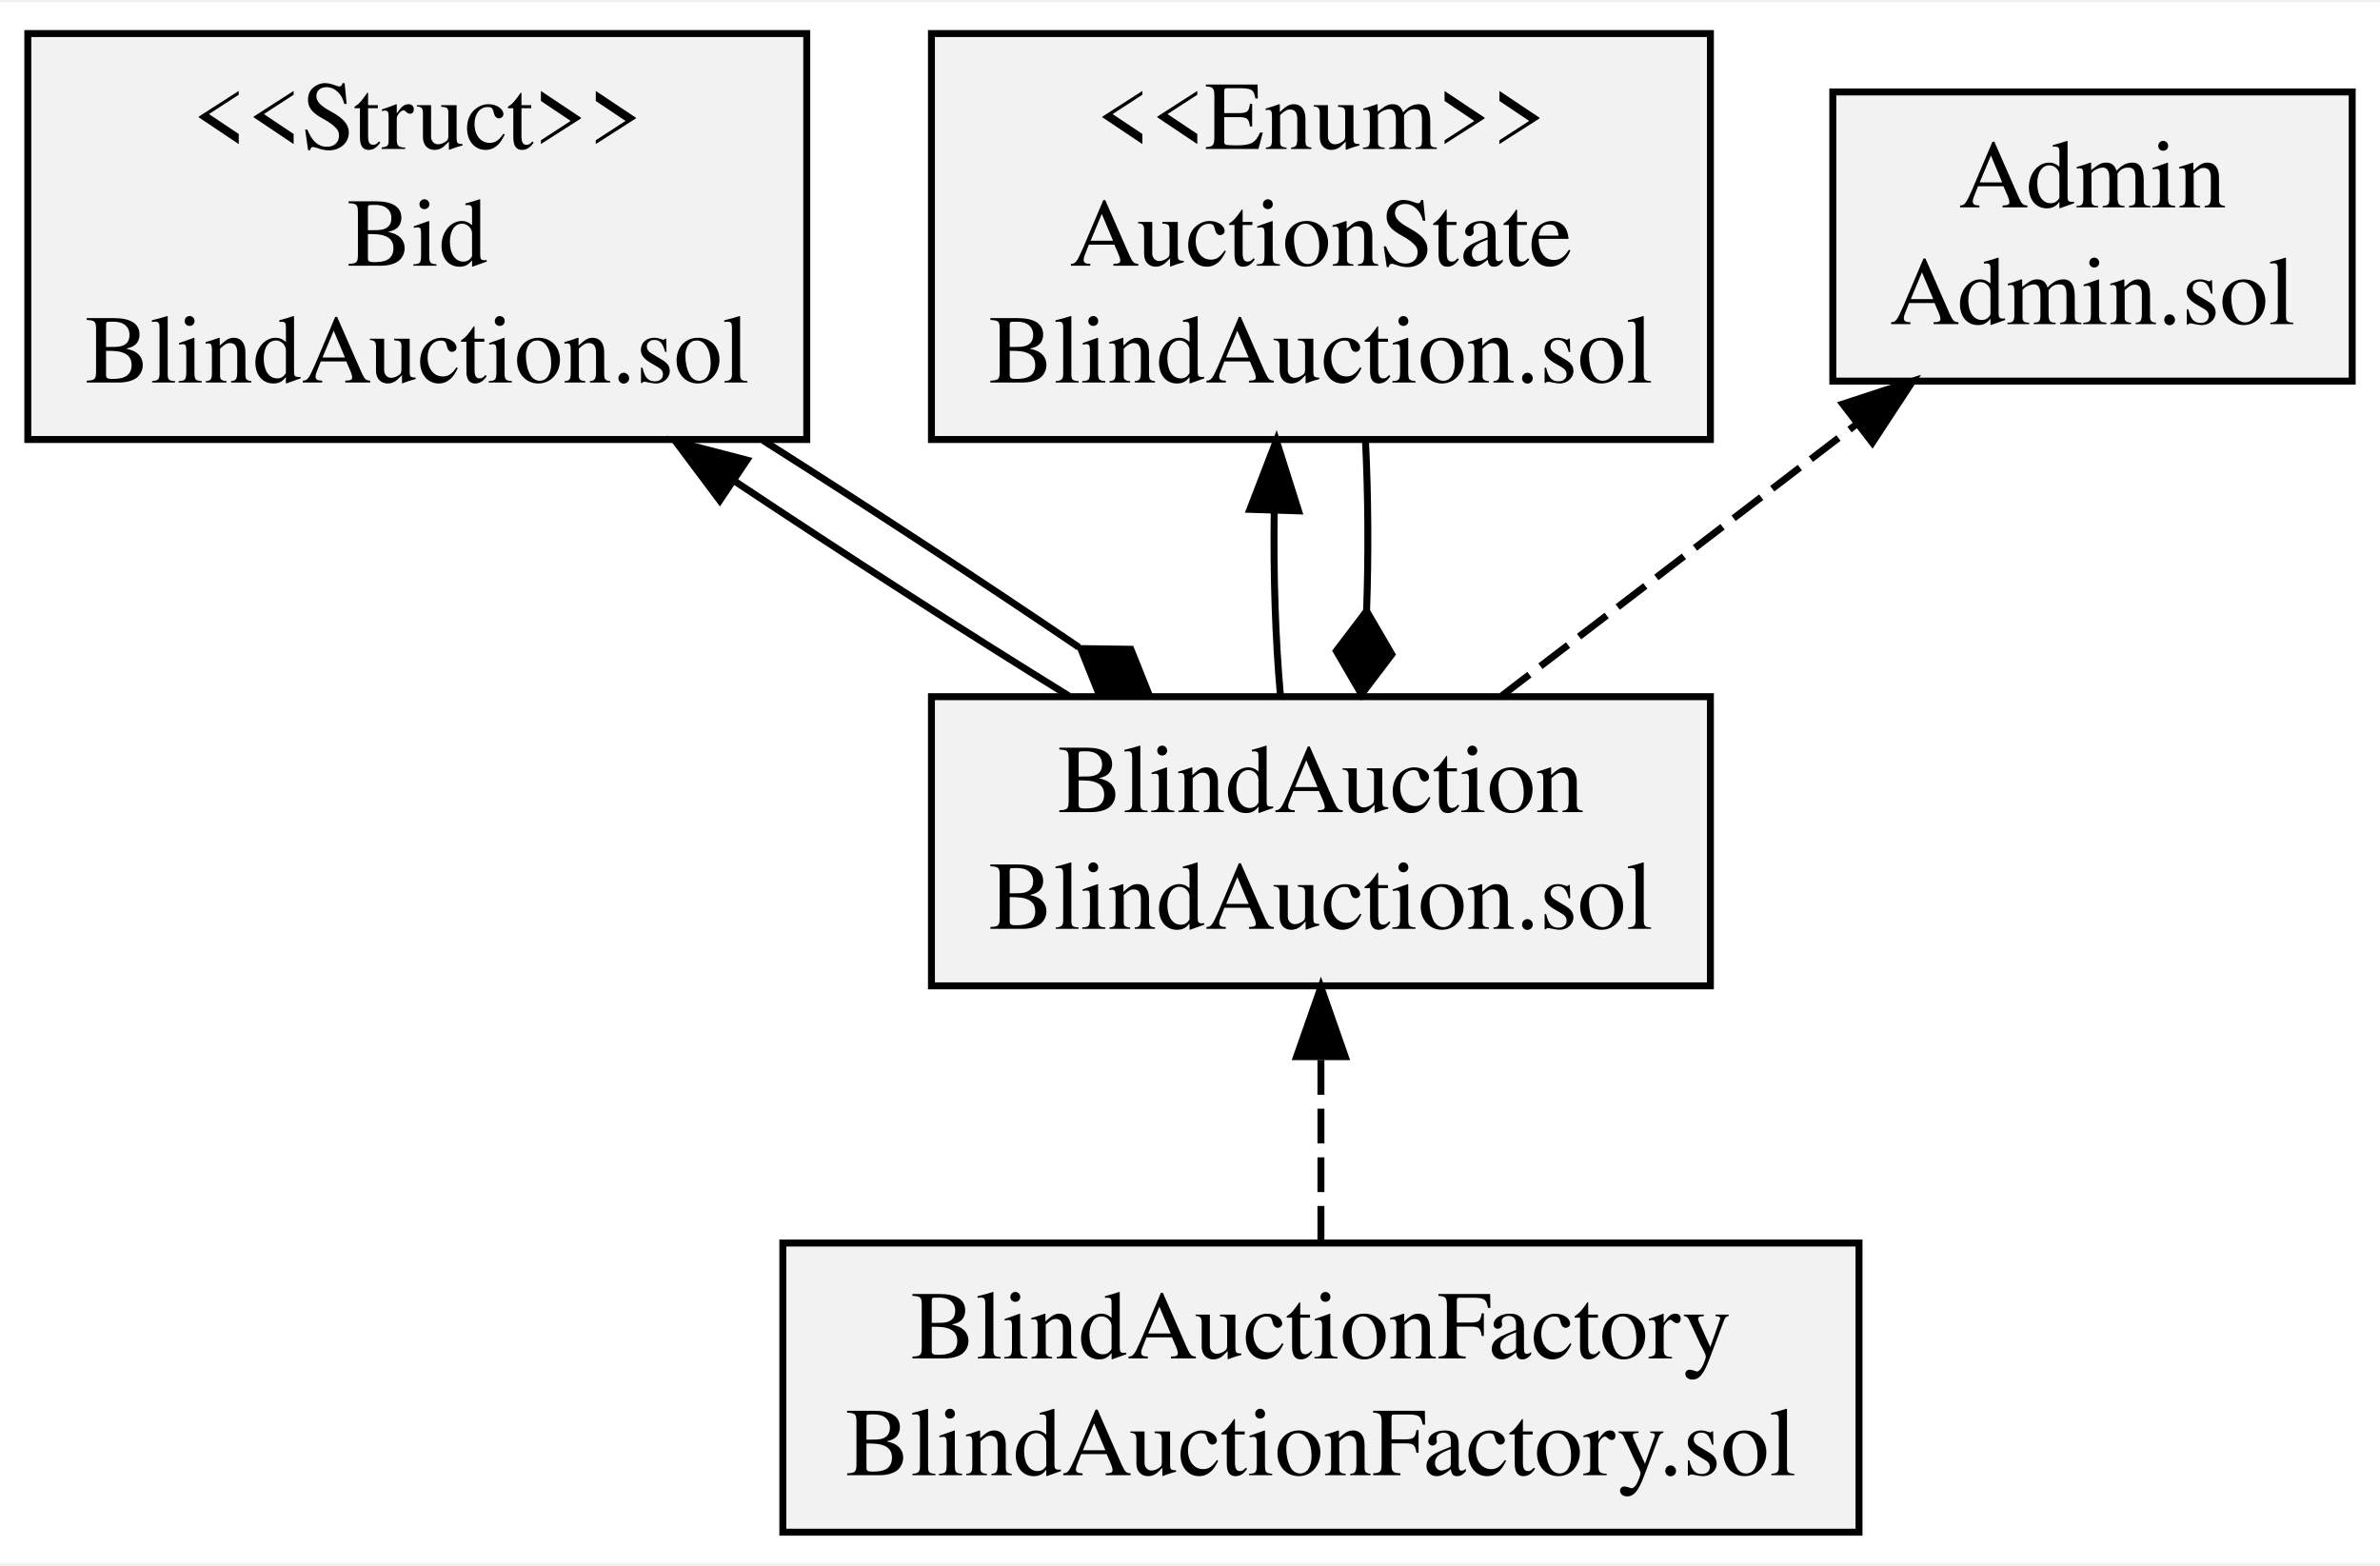
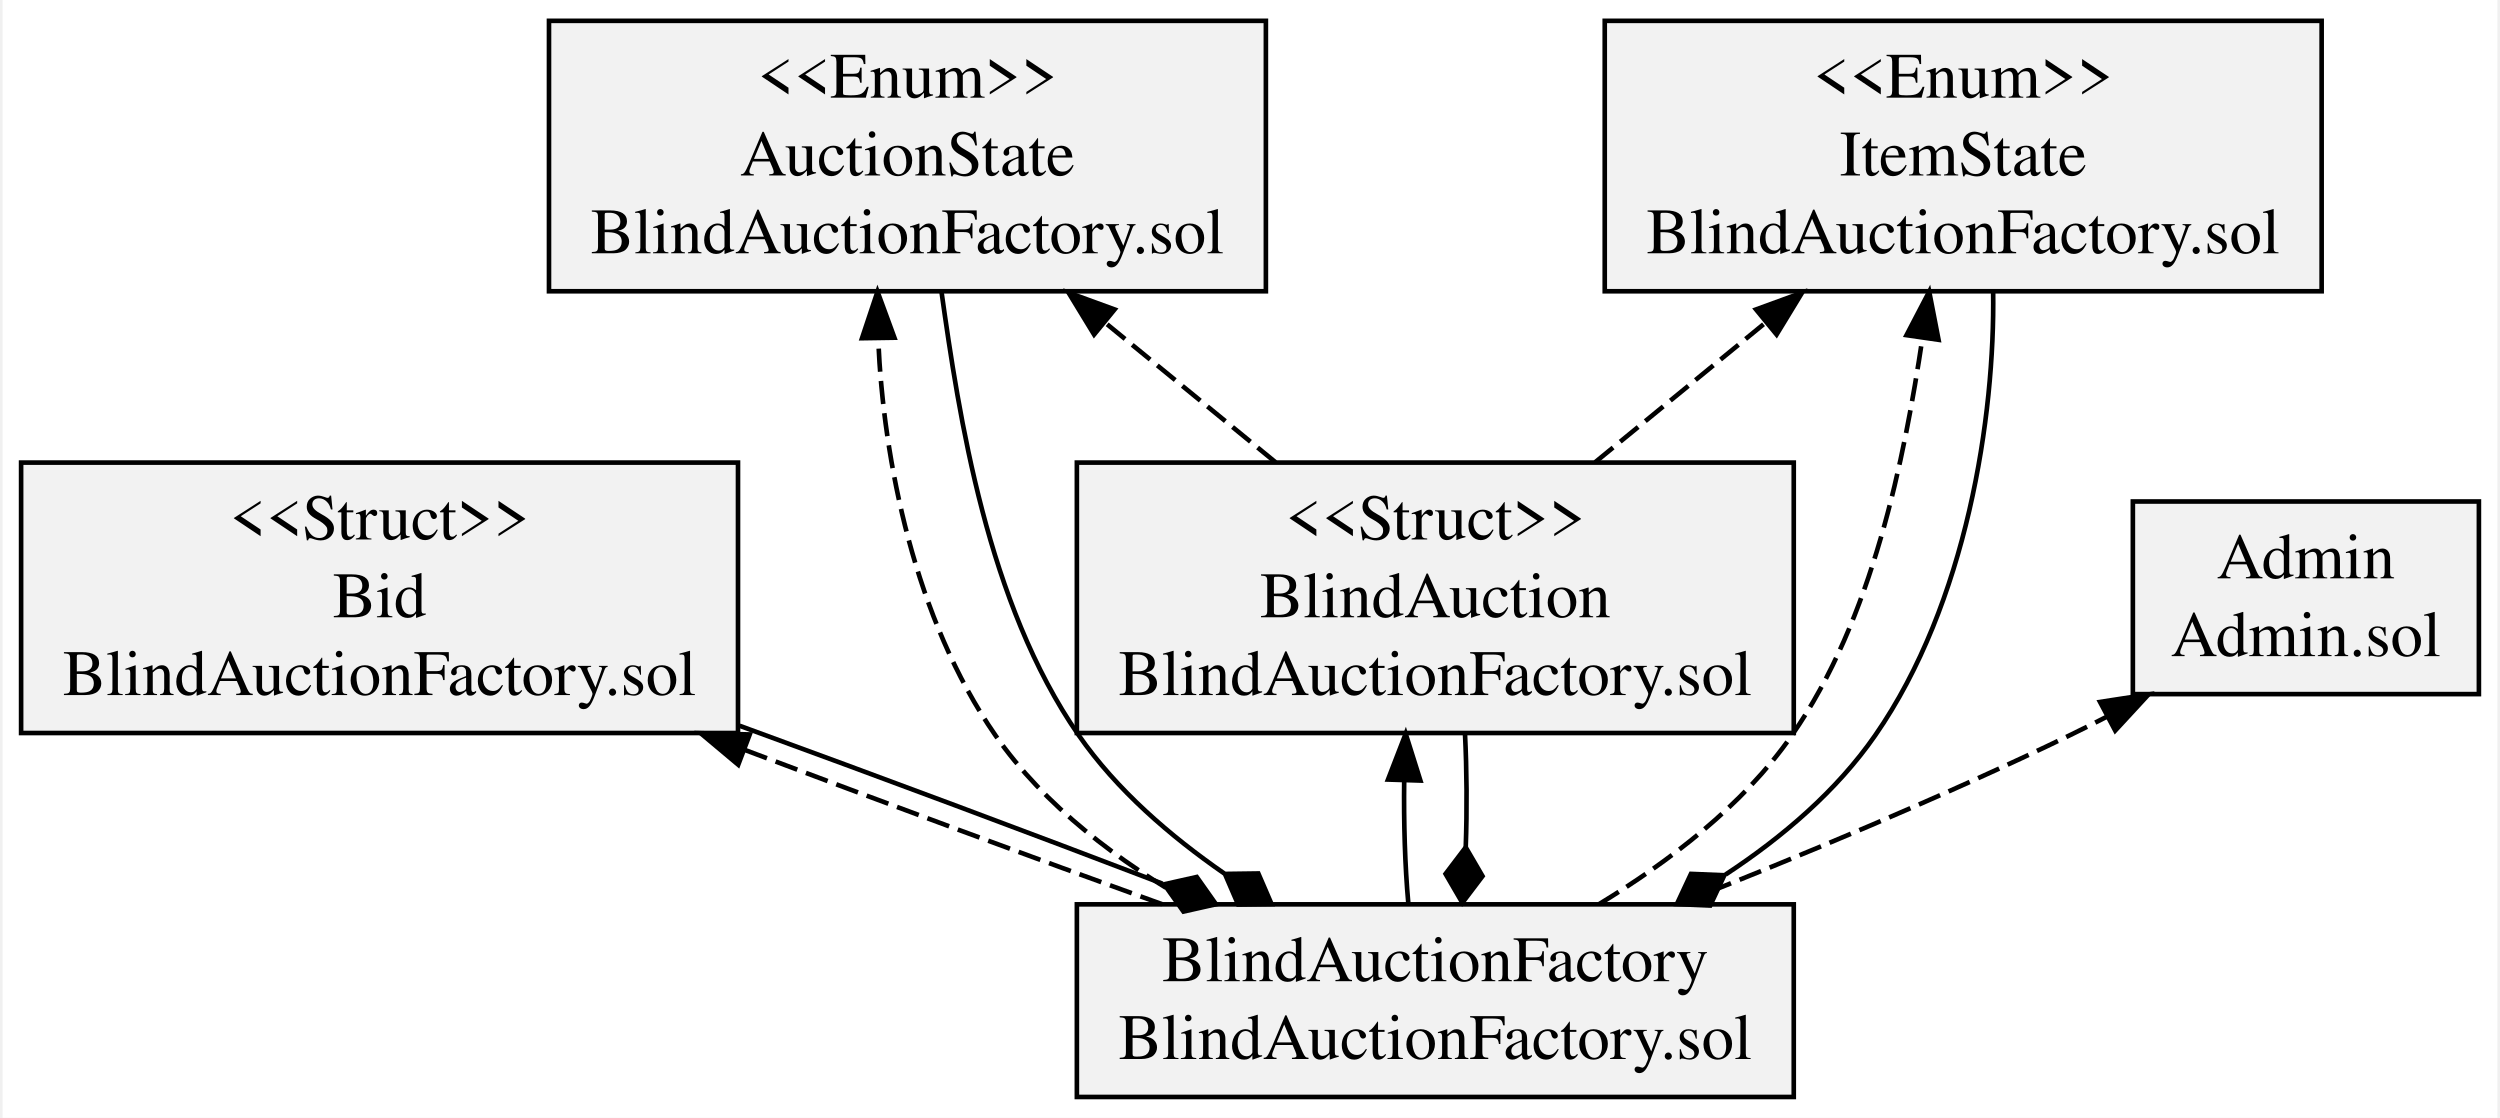
- <svg xmlns="http://www.w3.org/2000/svg" width="342pt" height="225pt" viewBox="0.00 0.00 342.39 224.60">
-   <g id="graph0" class="graph" transform="scale(1 1) rotate(0) translate(4 220.6)">
-     <polygon fill="white" stroke="transparent" points="-4,4 -4,-220.6 338.39,-220.6 338.39,4 -4,4" />
+ <svg xmlns="http://www.w3.org/2000/svg" width="539pt" height="241pt" viewBox="0.00 0.00 538.78 241.40">
+   <g id="graph0" class="graph" transform="scale(1 1) rotate(0) translate(4 237.4)">
+     <polygon fill="white" stroke="transparent" points="-4,4 -4,-237.4 534.78,-237.4 534.78,4 -4,4" />
    <g id="node1" class="node">
-       <polygon fill="#f2f2f2" stroke="black" points="259.67,-166.1 259.67,-207.7 334.39,-207.7 334.39,-166.1 259.67,-166.1" />
-       <text text-anchor="middle" x="297.03" y="-191.1" font-family="Times,serif" font-size="14.00">Admin</text>
-       <text text-anchor="middle" x="297.03" y="-174.3" font-family="Times,serif" font-size="14.00">Admin.sol</text>
+       <polygon fill="#f2f2f2" stroke="black" points="456.05,-87.5 456.05,-129.1 530.78,-129.1 530.78,-87.5 456.05,-87.5" />
+       <text text-anchor="middle" x="493.41" y="-112.5" font-family="Times,serif" font-size="14.00">Admin</text>
+       <text text-anchor="middle" x="493.41" y="-95.7" font-family="Times,serif" font-size="14.00">Admin.sol</text>
    </g>
    <g id="node2" class="node">
-       <polygon fill="#f2f2f2" stroke="black" points="0,-157.7 0,-216.1 112.06,-216.1 112.06,-157.7 0,-157.7" />
-       <text text-anchor="middle" x="56.03" y="-199.5" font-family="Times,serif" font-size="14.00">&lt;&lt;Struct&gt;&gt;</text>
-       <text text-anchor="middle" x="56.03" y="-182.7" font-family="Times,serif" font-size="14.00">Bid</text>
-       <text text-anchor="middle" x="56.03" y="-165.9" font-family="Times,serif" font-size="14.00">BlindAuction.sol</text>
+       <polygon fill="#f2f2f2" stroke="black" points="0,-79.1 0,-137.5 154.82,-137.5 154.82,-79.1 0,-79.1" />
+       <text text-anchor="middle" x="77.41" y="-120.9" font-family="Times,serif" font-size="14.00">&lt;&lt;Struct&gt;&gt;</text>
+       <text text-anchor="middle" x="77.41" y="-104.1" font-family="Times,serif" font-size="14.00">Bid</text>
+       <text text-anchor="middle" x="77.41" y="-87.3" font-family="Times,serif" font-size="14.00">BlindAuctionFactory.sol</text>
+     </g>
+     <g id="node6" class="node">
+       <polygon fill="#f2f2f2" stroke="black" points="228,-0.5 228,-42.1 382.82,-42.1 382.82,-0.5 228,-0.5" />
+       <text text-anchor="middle" x="305.41" y="-25.5" font-family="Times,serif" font-size="14.00">BlindAuctionFactory</text>
+       <text text-anchor="middle" x="305.41" y="-8.7" font-family="Times,serif" font-size="14.00">BlindAuctionFactory.sol</text>
+     </g>
+     <g id="edge5" class="edge">
+       <path fill="none" stroke="black" d="M155.15,-80.67C185.05,-69.76 218.64,-57.22 246.5,-46.56" />
+       <polygon fill="black" stroke="black" points="246.85,-46.43 251.02,-40.54 258.05,-42.12 253.89,-48.01 246.85,-46.43" />
+     </g>
+     <g id="node3" class="node">
+       <polygon fill="#f2f2f2" stroke="black" points="114,-174.5 114,-232.9 268.82,-232.9 268.82,-174.5 114,-174.5" />
+       <text text-anchor="middle" x="191.41" y="-216.3" font-family="Times,serif" font-size="14.00">&lt;&lt;Enum&gt;&gt;</text>
+       <text text-anchor="middle" x="191.41" y="-199.5" font-family="Times,serif" font-size="14.00">AuctionState</text>
+       <text text-anchor="middle" x="191.41" y="-182.7" font-family="Times,serif" font-size="14.00">BlindAuctionFactory.sol</text>
+     </g>
+     <g id="edge3" class="edge">
+       <path fill="none" stroke="black" d="M198.76,-174.42C202.55,-147.57 208.58,-107.18 228.41,-78.6 236.59,-66.81 248.13,-56.87 259.81,-48.78" />
+       <polygon fill="black" stroke="black" points="259.97,-48.67 262.83,-42.05 270.05,-42.15 267.19,-48.77 259.97,-48.67" />
    </g>
    <g id="node4" class="node">
-       <polygon fill="#f2f2f2" stroke="black" points="130,-79.1 130,-120.7 242.06,-120.7 242.06,-79.1 130,-79.1" />
-       <text text-anchor="middle" x="186.03" y="-104.1" font-family="Times,serif" font-size="14.00">BlindAuction</text>
-       <text text-anchor="middle" x="186.03" y="-87.3" font-family="Times,serif" font-size="14.00">BlindAuction.sol</text>
+       <polygon fill="#f2f2f2" stroke="black" points="342,-174.5 342,-232.9 496.82,-232.9 496.82,-174.5 342,-174.5" />
+       <text text-anchor="middle" x="419.41" y="-216.3" font-family="Times,serif" font-size="14.00">&lt;&lt;Enum&gt;&gt;</text>
+       <text text-anchor="middle" x="419.41" y="-199.5" font-family="Times,serif" font-size="14.00">ItemState</text>
+       <text text-anchor="middle" x="419.41" y="-182.7" font-family="Times,serif" font-size="14.00">BlindAuctionFactory.sol</text>
+     </g>
+     <g id="edge4" class="edge">
+       <path fill="none" stroke="black" d="M425.88,-174.42C426.27,-147.57 420.24,-107.18 400.41,-78.6 392.15,-66.69 380.47,-56.66 368.08,-48.53" />
+       <polygon fill="black" stroke="black" points="367.83,-48.38 360.62,-48.68 357.57,-42.15 364.78,-41.84 367.83,-48.38" />
+     </g>
+     <g id="node5" class="node">
+       <polygon fill="#f2f2f2" stroke="black" points="228,-79.1 228,-137.5 382.82,-137.5 382.82,-79.1 228,-79.1" />
+       <text text-anchor="middle" x="305.41" y="-120.9" font-family="Times,serif" font-size="14.00">&lt;&lt;Struct&gt;&gt;</text>
+       <text text-anchor="middle" x="305.41" y="-104.1" font-family="Times,serif" font-size="14.00">BlindAuction</text>
+       <text text-anchor="middle" x="305.41" y="-87.3" font-family="Times,serif" font-size="14.00">BlindAuctionFactory.sol</text>
+     </g>
+     <g id="edge1" class="edge">
+       <path fill="none" stroke="black" stroke-dasharray="5,2" d="M270.9,-137.58C259.29,-147.09 246.19,-157.82 234.03,-167.78" />
+       <polygon fill="black" stroke="black" points="231.72,-165.15 226.2,-174.2 236.15,-170.57 231.72,-165.15" />
    </g>
    <g id="edge2" class="edge">
-       <path fill="none" stroke="black" d="M105.77,-157.57C120.93,-147.97 137.24,-137.29 151.21,-127.81" />
-       <polygon fill="black" stroke="black" points="151.48,-127.62 154.16,-120.93 161.37,-120.83 158.69,-127.52 151.48,-127.62" />
-     </g>
-     <g id="node3" class="node">
-       <polygon fill="#f2f2f2" stroke="black" points="130,-157.7 130,-216.1 242.06,-216.1 242.06,-157.7 130,-157.7" />
-       <text text-anchor="middle" x="186.03" y="-199.5" font-family="Times,serif" font-size="14.00">&lt;&lt;Enum&gt;&gt;</text>
-       <text text-anchor="middle" x="186.03" y="-182.7" font-family="Times,serif" font-size="14.00">AuctionState</text>
-       <text text-anchor="middle" x="186.03" y="-165.9" font-family="Times,serif" font-size="14.00">BlindAuction.sol</text>
-     </g>
-     <g id="edge1" class="edge">
-       <path fill="none" stroke="black" d="M192.44,-157.54C192.83,-149.69 192.89,-141.12 192.6,-133.08" />
-       <polygon fill="black" stroke="black" points="192.6,-133.02 188.24,-127.28 191.87,-121.04 196.23,-126.79 192.6,-133.02" />
-     </g>
-     <g id="edge5" class="edge">
-       <path fill="none" stroke="black" stroke-dasharray="5,2" d="M212.05,-120.83C227.22,-132.45 246.53,-147.23 262.91,-159.77" />
-       <polygon fill="black" stroke="black" points="261.1,-162.8 271.17,-166.1 265.36,-157.24 261.1,-162.8" />
-     </g>
-     <g id="edge4" class="edge">
-       <path fill="none" stroke="black" d="M149.73,-120.83C134.83,-130.02 117.47,-141.2 101.74,-151.67" />
-       <polygon fill="black" stroke="black" points="99.55,-148.93 93.2,-157.41 103.45,-154.74 99.55,-148.93" />
-     </g>
-     <g id="edge3" class="edge">
-       <path fill="none" stroke="black" d="M180.19,-121.04C179.48,-128.96 179.18,-138.33 179.31,-147.44" />
-       <polygon fill="black" stroke="black" points="175.81,-147.65 179.62,-157.54 182.81,-147.43 175.81,-147.65" />
-     </g>
-     <g id="node5" class="node">
-       <polygon fill="#f2f2f2" stroke="black" points="108.62,-0.5 108.62,-42.1 263.44,-42.1 263.44,-0.5 108.62,-0.5" />
-       <text text-anchor="middle" x="186.03" y="-25.5" font-family="Times,serif" font-size="14.00">BlindAuctionFactory</text>
-       <text text-anchor="middle" x="186.03" y="-8.7" font-family="Times,serif" font-size="14.00">BlindAuctionFactory.sol</text>
+       <path fill="none" stroke="black" stroke-dasharray="5,2" d="M339.93,-137.58C351.54,-147.09 364.63,-157.82 376.79,-167.78" />
+       <polygon fill="black" stroke="black" points="374.67,-170.57 384.62,-174.2 379.11,-165.15 374.67,-170.57" />
    </g>
    <g id="edge6" class="edge">
-       <path fill="none" stroke="black" stroke-dasharray="5,2" d="M186.03,-42.43C186.03,-50.52 186.03,-60.02 186.03,-68.9" />
-       <polygon fill="black" stroke="black" points="182.53,-68.91 186.03,-78.91 189.53,-68.91 182.53,-68.91" />
+       <path fill="none" stroke="black" d="M311.82,-78.94C312.21,-71.09 312.27,-62.52 311.98,-54.48" />
+       <polygon fill="black" stroke="black" points="311.98,-54.42 307.62,-48.68 311.25,-42.44 315.61,-48.19 311.98,-54.42" />
+     </g>
+     <g id="edge8" class="edge">
+       <path fill="none" stroke="black" stroke-dasharray="5,2" d="M358.12,-42.21C383.87,-52.37 415.11,-65.37 442.41,-78.6 445.03,-79.87 447.69,-81.21 450.37,-82.59" />
+       <polygon fill="black" stroke="black" points="448.96,-85.81 459.43,-87.42 452.24,-79.63 448.96,-85.81" />
+     </g>
+     <g id="edge11" class="edge">
+       <path fill="none" stroke="black" stroke-dasharray="5,2" d="M246.43,-42.12C218.93,-52.04 185.83,-64.28 156.23,-75.47" />
+       <polygon fill="black" stroke="black" points="154.87,-72.25 146.75,-79.06 157.35,-78.79 154.87,-72.25" />
+     </g>
+     <g id="edge9" class="edge">
+       <path fill="none" stroke="black" stroke-dasharray="5,2" d="M253.25,-42.15C237.17,-51.2 220.99,-63.35 210.41,-78.6 192.98,-103.72 186.22,-137.96 185.1,-164.11" />
+       <polygon fill="black" stroke="black" points="181.6,-164.36 184.95,-174.42 188.6,-164.47 181.6,-164.36" />
+     </g>
+     <g id="edge10" class="edge">
+       <path fill="none" stroke="black" stroke-dasharray="5,2" d="M340.78,-42.15C355.66,-51.2 371.83,-63.35 382.41,-78.6 399.92,-103.83 406.67,-138.26 410.62,-164.46" />
+       <polygon fill="black" stroke="black" points="407.17,-165.02 412.07,-174.42 414.09,-164.02 407.17,-165.02" />
+     </g>
+     <g id="edge7" class="edge">
+       <path fill="none" stroke="black" d="M299.57,-42.44C298.86,-50.36 298.57,-59.73 298.69,-68.84" />
+       <polygon fill="black" stroke="black" points="295.19,-69.05 299.01,-78.94 302.19,-68.83 295.19,-69.05" />
    </g>
  </g>
</svg>
